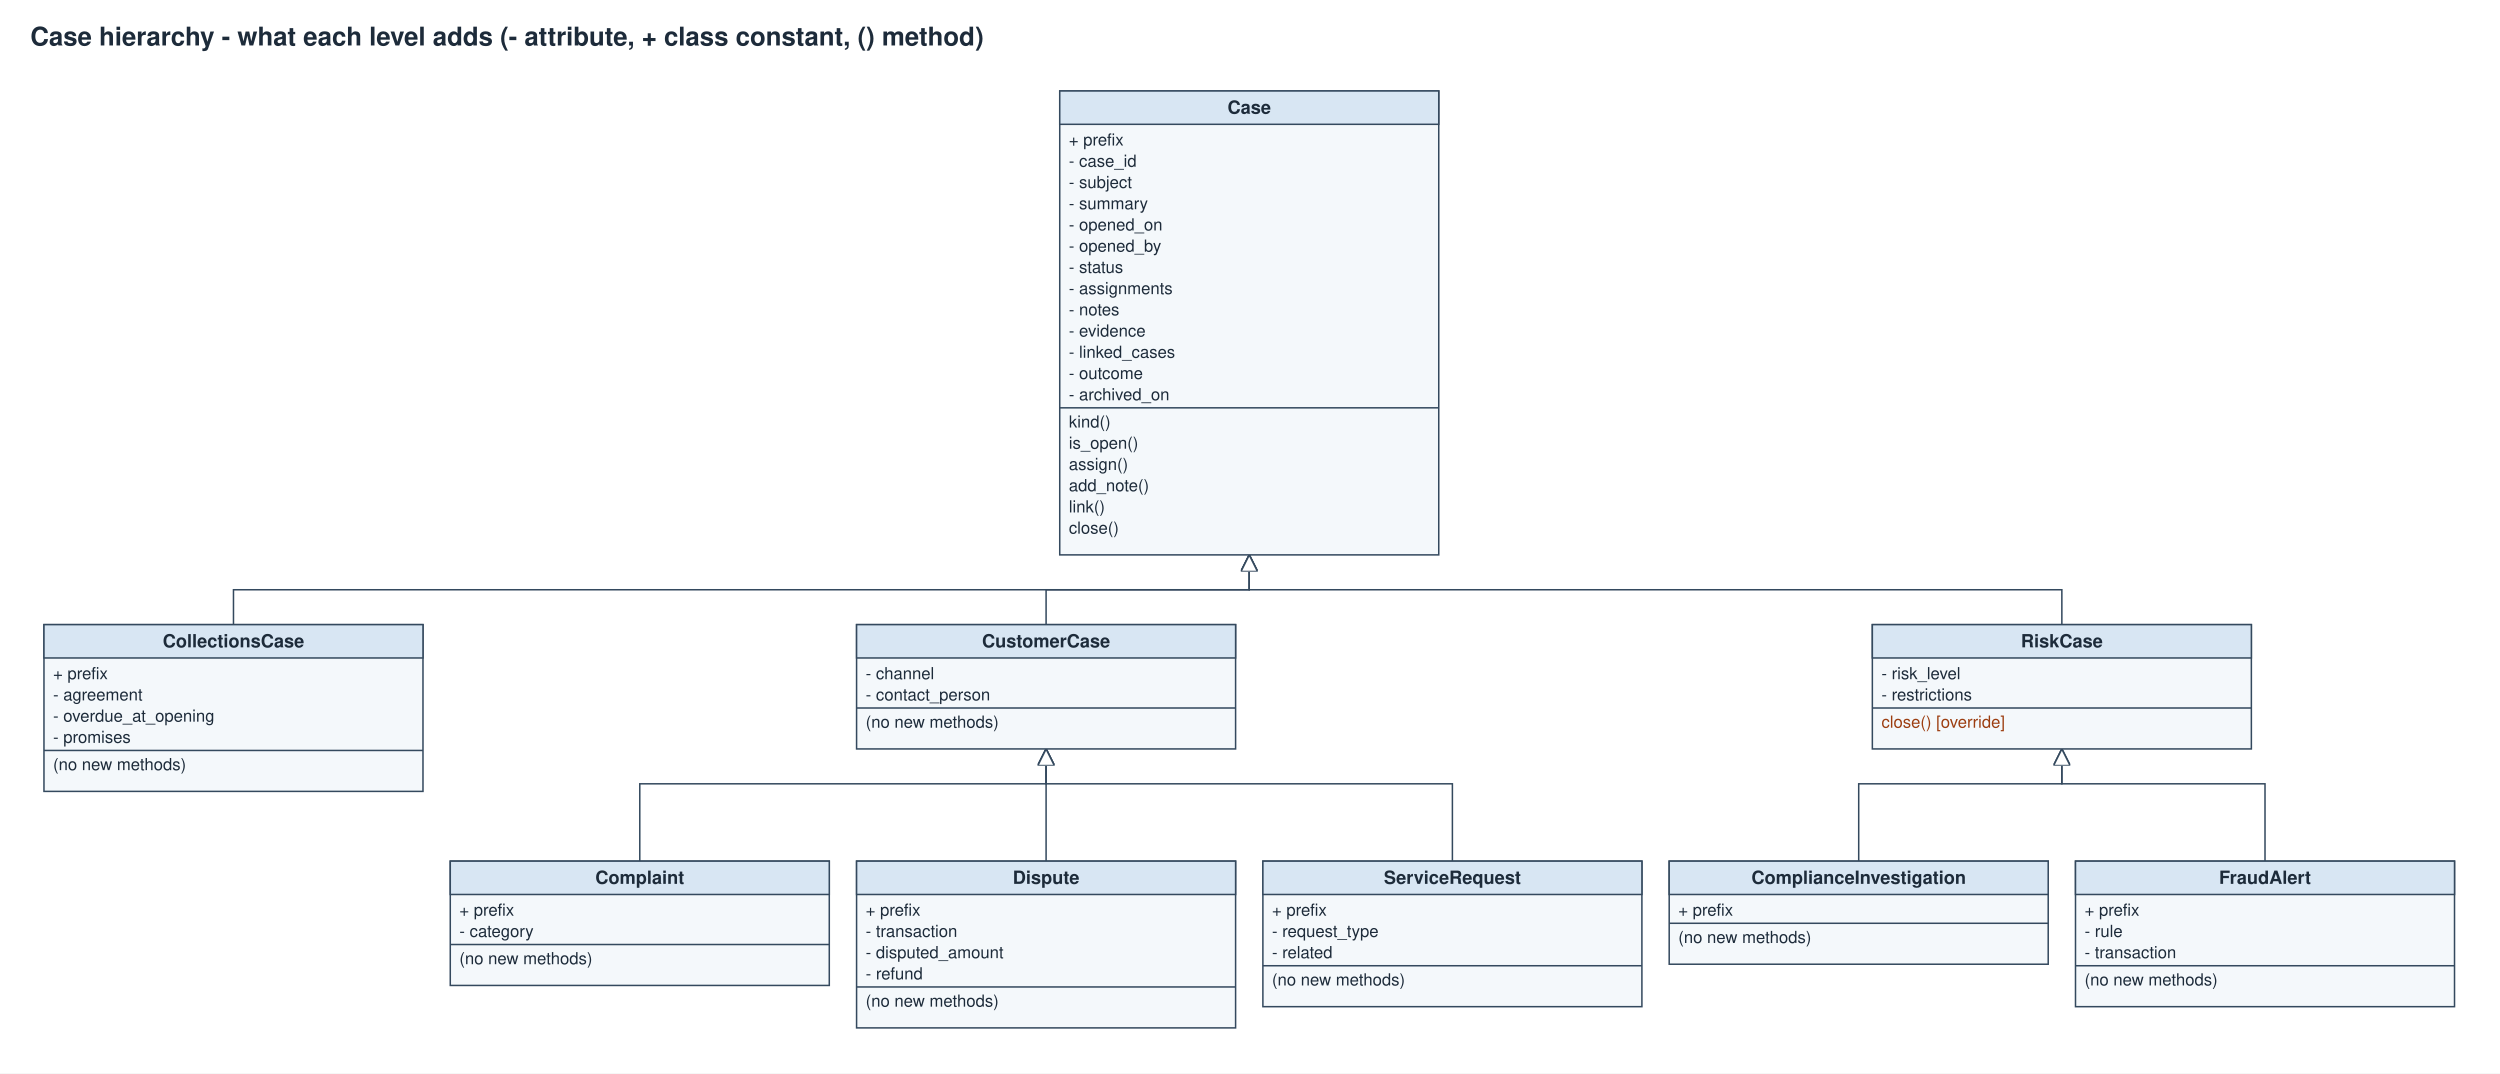
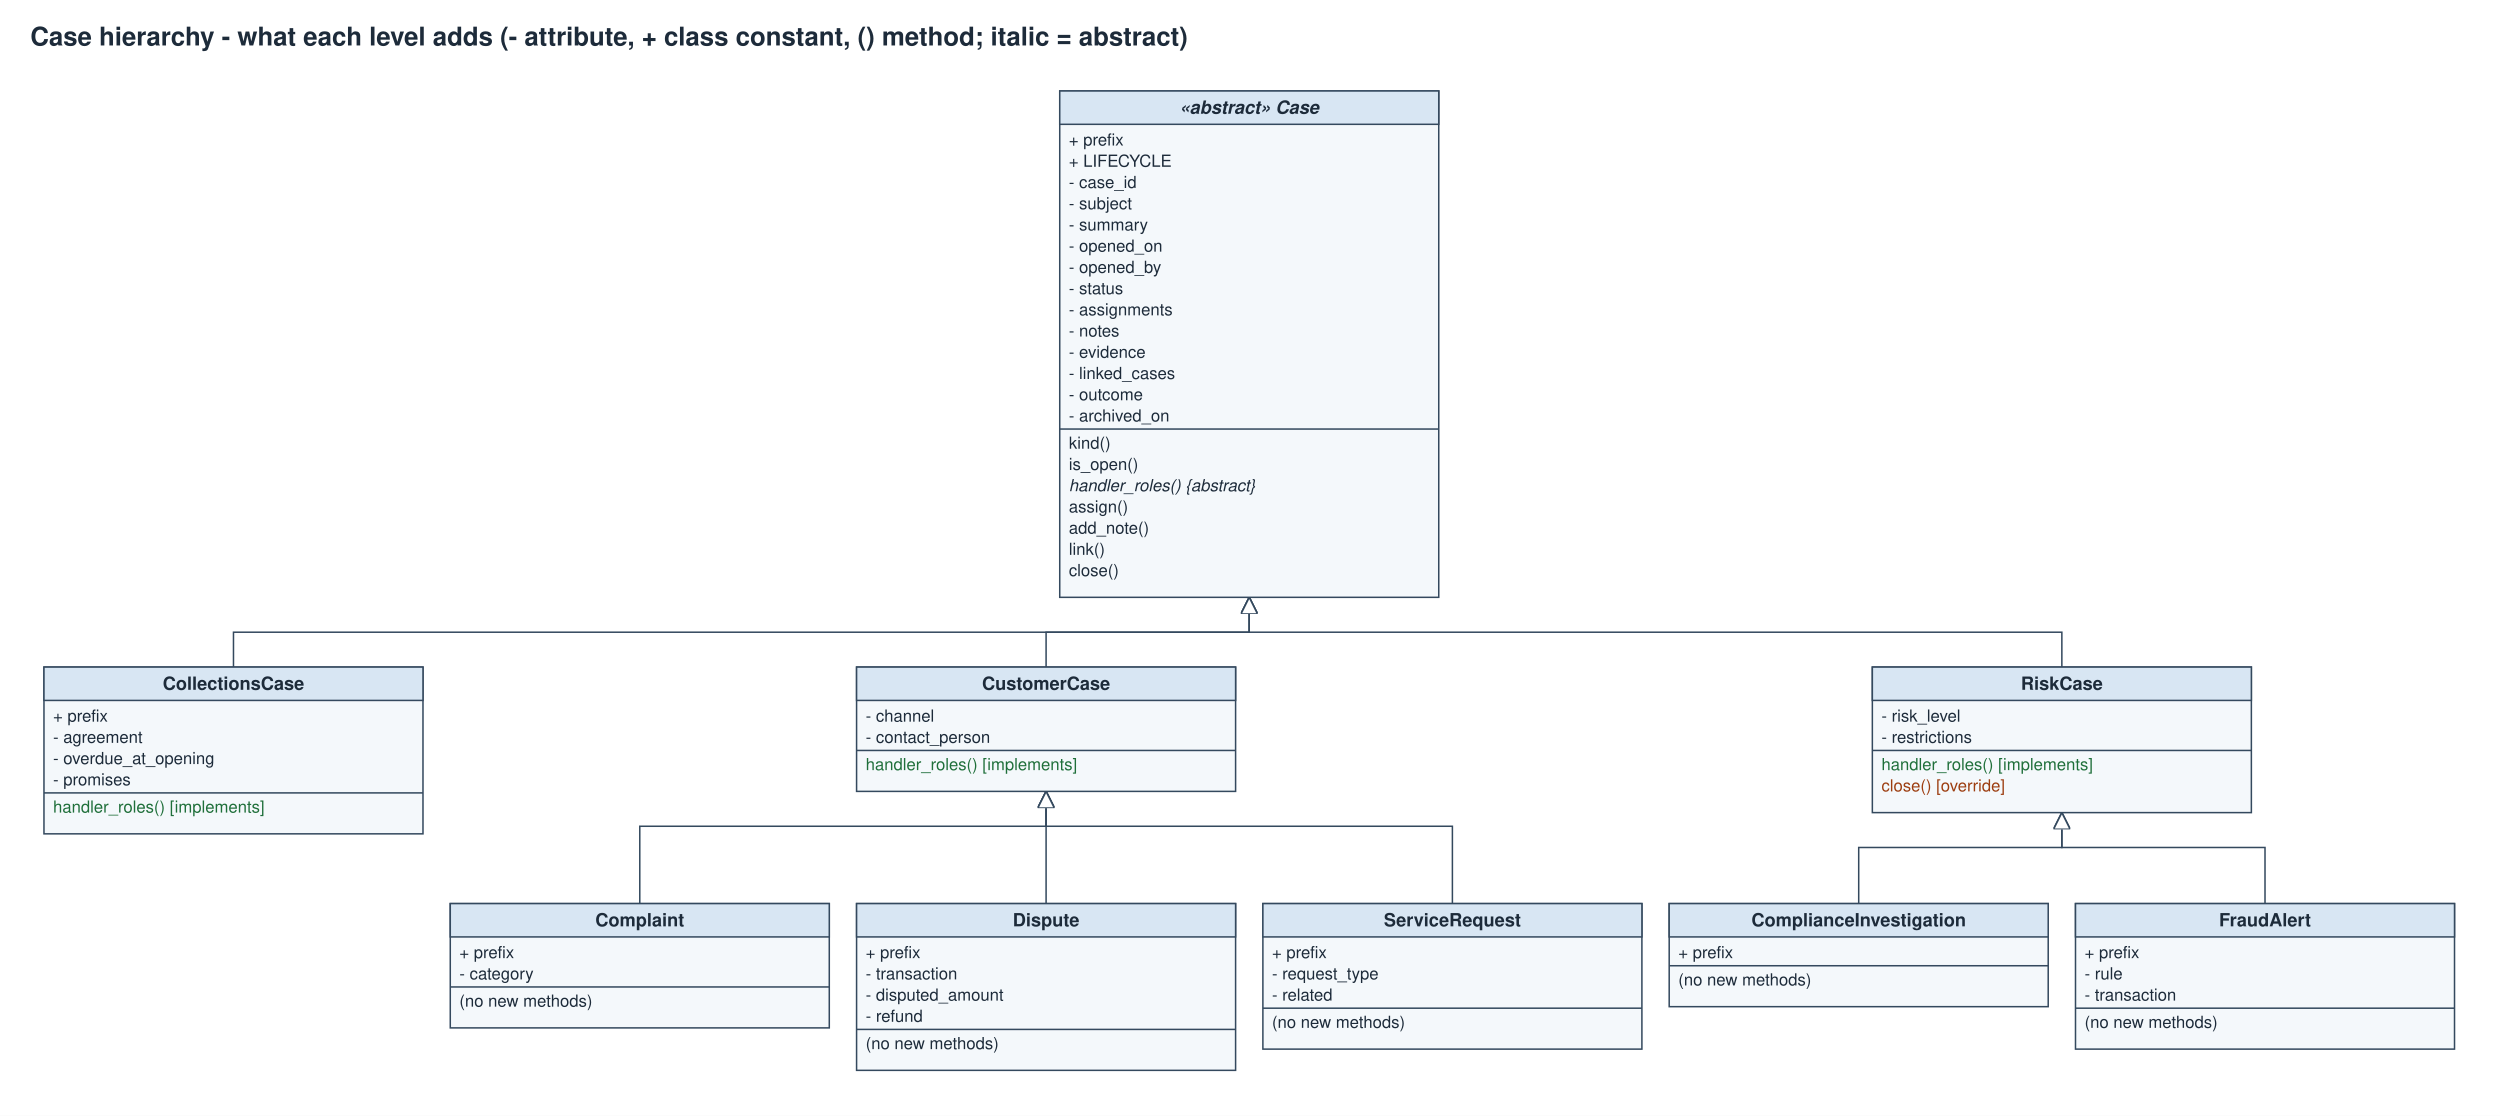
- <svg xmlns="http://www.w3.org/2000/svg" width="1649" height="708" font-family="Helvetica, Arial, sans-serif" font-size="11">
+ <svg xmlns="http://www.w3.org/2000/svg" width="1649" height="736" font-family="Helvetica, Arial, sans-serif" font-size="11">
  <rect width="100%" height="100%" fill="#ffffff" />
  <defs>
    <marker id="tri" viewBox="0 0 10 10" refX="10" refY="5" markerWidth="11" markerHeight="11" orient="auto">
      <path d="M0,0 L10,5 L0,10 z" fill="#ffffff" stroke="#34495e" />
    </marker>
  </defs>
-   <text x="20" y="30" font-size="17" font-weight="bold" fill="#1d2b3a">Case hierarchy - what each level adds (- attribute, + class constant, () method)</text>
-   <polyline points="154,412 154,389 824,389 824,366" fill="none" stroke="#34495e" marker-end="url(#tri)" />
-   <polyline points="690,412 690,389 824,389 824,366" fill="none" stroke="#34495e" marker-end="url(#tri)" />
-   <polyline points="422,568 422,517 690,517 690,494" fill="none" stroke="#34495e" marker-end="url(#tri)" />
-   <polyline points="690,568 690,517 690,517 690,494" fill="none" stroke="#34495e" marker-end="url(#tri)" />
-   <polyline points="958,568 958,517 690,517 690,494" fill="none" stroke="#34495e" marker-end="url(#tri)" />
-   <polyline points="1360,412 1360,389 824,389 824,366" fill="none" stroke="#34495e" marker-end="url(#tri)" />
-   <polyline points="1226,568 1226,517 1360,517 1360,494" fill="none" stroke="#34495e" marker-end="url(#tri)" />
-   <polyline points="1494,568 1494,517 1360,517 1360,494" fill="none" stroke="#34495e" marker-end="url(#tri)" />
-   <rect x="699" y="60" width="250" height="306" fill="#f4f8fb" stroke="#34495e" />
+   <text x="20" y="30" font-size="17" font-weight="bold" fill="#1d2b3a">Case hierarchy - what each level adds (- attribute, + class constant, () method; italic = abstract)</text>
+   <polyline points="154,440 154,417 824,417 824,394" fill="none" stroke="#34495e" marker-end="url(#tri)" />
+   <polyline points="690,440 690,417 824,417 824,394" fill="none" stroke="#34495e" marker-end="url(#tri)" />
+   <polyline points="422,596 422,545 690,545 690,522" fill="none" stroke="#34495e" marker-end="url(#tri)" />
+   <polyline points="690,596 690,545 690,545 690,522" fill="none" stroke="#34495e" marker-end="url(#tri)" />
+   <polyline points="958,596 958,545 690,545 690,522" fill="none" stroke="#34495e" marker-end="url(#tri)" />
+   <polyline points="1360,440 1360,417 824,417 824,394" fill="none" stroke="#34495e" marker-end="url(#tri)" />
+   <polyline points="1226,596 1226,559 1360,559 1360,536" fill="none" stroke="#34495e" marker-end="url(#tri)" />
+   <polyline points="1494,596 1494,559 1360,559 1360,536" fill="none" stroke="#34495e" marker-end="url(#tri)" />
+   <rect x="699" y="60" width="250" height="334" fill="#f4f8fb" stroke="#34495e" />
  <rect x="699" y="60" width="250" height="22" fill="#d8e6f3" stroke="#34495e" />
-   <text x="824" y="75" text-anchor="middle" font-weight="bold" font-size="12" fill="#1d2b3a">Case</text>
+   <text x="824" y="75" text-anchor="middle" font-weight="bold" font-size="12" fill="#1d2b3a" font-style="italic">«abstract» Case</text>
  <text x="705" y="96" fill="#1d2b3a">+ prefix</text>
-   <text x="705" y="110" fill="#1d2b3a">- case_id</text>
-   <text x="705" y="124" fill="#1d2b3a">- subject</text>
-   <text x="705" y="138" fill="#1d2b3a">- summary</text>
-   <text x="705" y="152" fill="#1d2b3a">- opened_on</text>
-   <text x="705" y="166" fill="#1d2b3a">- opened_by</text>
-   <text x="705" y="180" fill="#1d2b3a">- status</text>
-   <text x="705" y="194" fill="#1d2b3a">- assignments</text>
-   <text x="705" y="208" fill="#1d2b3a">- notes</text>
-   <text x="705" y="222" fill="#1d2b3a">- evidence</text>
-   <text x="705" y="236" fill="#1d2b3a">- linked_cases</text>
-   <text x="705" y="250" fill="#1d2b3a">- outcome</text>
-   <text x="705" y="264" fill="#1d2b3a">- archived_on</text>
-   <line x1="699" y1="269" x2="949" y2="269" stroke="#34495e" />
-   <text x="705" y="282" fill="#1d2b3a">kind()</text>
-   <text x="705" y="296" fill="#1d2b3a">is_open()</text>
-   <text x="705" y="310" fill="#1d2b3a">assign()</text>
-   <text x="705" y="324" fill="#1d2b3a">add_note()</text>
-   <text x="705" y="338" fill="#1d2b3a">link()</text>
-   <text x="705" y="352" fill="#1d2b3a">close()</text>
-   <rect x="29" y="412" width="250" height="110" fill="#f4f8fb" stroke="#34495e" />
-   <rect x="29" y="412" width="250" height="22" fill="#d8e6f3" stroke="#34495e" />
-   <text x="154" y="427" text-anchor="middle" font-weight="bold" font-size="12" fill="#1d2b3a">CollectionsCase</text>
-   <text x="35" y="448" fill="#1d2b3a">+ prefix</text>
-   <text x="35" y="462" fill="#1d2b3a">- agreement</text>
-   <text x="35" y="476" fill="#1d2b3a">- overdue_at_opening</text>
-   <text x="35" y="490" fill="#1d2b3a">- promises</text>
-   <line x1="29" y1="495" x2="279" y2="495" stroke="#34495e" />
-   <text x="35" y="508" fill="#1d2b3a">(no new methods)</text>
-   <rect x="565" y="412" width="250" height="82" fill="#f4f8fb" stroke="#34495e" />
-   <rect x="565" y="412" width="250" height="22" fill="#d8e6f3" stroke="#34495e" />
-   <text x="690" y="427" text-anchor="middle" font-weight="bold" font-size="12" fill="#1d2b3a">CustomerCase</text>
-   <text x="571" y="448" fill="#1d2b3a">- channel</text>
-   <text x="571" y="462" fill="#1d2b3a">- contact_person</text>
-   <line x1="565" y1="467" x2="815" y2="467" stroke="#34495e" />
-   <text x="571" y="480" fill="#1d2b3a">(no new methods)</text>
-   <rect x="297" y="568" width="250" height="82" fill="#f4f8fb" stroke="#34495e" />
-   <rect x="297" y="568" width="250" height="22" fill="#d8e6f3" stroke="#34495e" />
-   <text x="422" y="583" text-anchor="middle" font-weight="bold" font-size="12" fill="#1d2b3a">Complaint</text>
-   <text x="303" y="604" fill="#1d2b3a">+ prefix</text>
-   <text x="303" y="618" fill="#1d2b3a">- category</text>
-   <line x1="297" y1="623" x2="547" y2="623" stroke="#34495e" />
-   <text x="303" y="636" fill="#1d2b3a">(no new methods)</text>
-   <rect x="565" y="568" width="250" height="110" fill="#f4f8fb" stroke="#34495e" />
-   <rect x="565" y="568" width="250" height="22" fill="#d8e6f3" stroke="#34495e" />
-   <text x="690" y="583" text-anchor="middle" font-weight="bold" font-size="12" fill="#1d2b3a">Dispute</text>
-   <text x="571" y="604" fill="#1d2b3a">+ prefix</text>
-   <text x="571" y="618" fill="#1d2b3a">- transaction</text>
-   <text x="571" y="632" fill="#1d2b3a">- disputed_amount</text>
-   <text x="571" y="646" fill="#1d2b3a">- refund</text>
-   <line x1="565" y1="651" x2="815" y2="651" stroke="#34495e" />
-   <text x="571" y="664" fill="#1d2b3a">(no new methods)</text>
-   <rect x="833" y="568" width="250" height="96" fill="#f4f8fb" stroke="#34495e" />
-   <rect x="833" y="568" width="250" height="22" fill="#d8e6f3" stroke="#34495e" />
-   <text x="958" y="583" text-anchor="middle" font-weight="bold" font-size="12" fill="#1d2b3a">ServiceRequest</text>
-   <text x="839" y="604" fill="#1d2b3a">+ prefix</text>
-   <text x="839" y="618" fill="#1d2b3a">- request_type</text>
-   <text x="839" y="632" fill="#1d2b3a">- related</text>
-   <line x1="833" y1="637" x2="1083" y2="637" stroke="#34495e" />
-   <text x="839" y="650" fill="#1d2b3a">(no new methods)</text>
-   <rect x="1235" y="412" width="250" height="82" fill="#f4f8fb" stroke="#34495e" />
-   <rect x="1235" y="412" width="250" height="22" fill="#d8e6f3" stroke="#34495e" />
-   <text x="1360" y="427" text-anchor="middle" font-weight="bold" font-size="12" fill="#1d2b3a">RiskCase</text>
-   <text x="1241" y="448" fill="#1d2b3a">- risk_level</text>
-   <text x="1241" y="462" fill="#1d2b3a">- restrictions</text>
-   <line x1="1235" y1="467" x2="1485" y2="467" stroke="#34495e" />
-   <text x="1241" y="480" fill="#9c3d10">close()  [override]</text>
-   <rect x="1101" y="568" width="250" height="68" fill="#f4f8fb" stroke="#34495e" />
-   <rect x="1101" y="568" width="250" height="22" fill="#d8e6f3" stroke="#34495e" />
-   <text x="1226" y="583" text-anchor="middle" font-weight="bold" font-size="12" fill="#1d2b3a">ComplianceInvestigation</text>
-   <text x="1107" y="604" fill="#1d2b3a">+ prefix</text>
-   <line x1="1101" y1="609" x2="1351" y2="609" stroke="#34495e" />
-   <text x="1107" y="622" fill="#1d2b3a">(no new methods)</text>
-   <rect x="1369" y="568" width="250" height="96" fill="#f4f8fb" stroke="#34495e" />
-   <rect x="1369" y="568" width="250" height="22" fill="#d8e6f3" stroke="#34495e" />
-   <text x="1494" y="583" text-anchor="middle" font-weight="bold" font-size="12" fill="#1d2b3a">FraudAlert</text>
-   <text x="1375" y="604" fill="#1d2b3a">+ prefix</text>
-   <text x="1375" y="618" fill="#1d2b3a">- rule</text>
-   <text x="1375" y="632" fill="#1d2b3a">- transaction</text>
-   <line x1="1369" y1="637" x2="1619" y2="637" stroke="#34495e" />
-   <text x="1375" y="650" fill="#1d2b3a">(no new methods)</text>
+   <text x="705" y="110" fill="#1d2b3a">+ LIFECYCLE</text>
+   <text x="705" y="124" fill="#1d2b3a">- case_id</text>
+   <text x="705" y="138" fill="#1d2b3a">- subject</text>
+   <text x="705" y="152" fill="#1d2b3a">- summary</text>
+   <text x="705" y="166" fill="#1d2b3a">- opened_on</text>
+   <text x="705" y="180" fill="#1d2b3a">- opened_by</text>
+   <text x="705" y="194" fill="#1d2b3a">- status</text>
+   <text x="705" y="208" fill="#1d2b3a">- assignments</text>
+   <text x="705" y="222" fill="#1d2b3a">- notes</text>
+   <text x="705" y="236" fill="#1d2b3a">- evidence</text>
+   <text x="705" y="250" fill="#1d2b3a">- linked_cases</text>
+   <text x="705" y="264" fill="#1d2b3a">- outcome</text>
+   <text x="705" y="278" fill="#1d2b3a">- archived_on</text>
+   <line x1="699" y1="283" x2="949" y2="283" stroke="#34495e" />
+   <text x="705" y="296" fill="#1d2b3a">kind()</text>
+   <text x="705" y="310" fill="#1d2b3a">is_open()</text>
+   <text x="705" y="324" fill="#1d2b3a" font-style="italic">handler_roles()  {abstract}</text>
+   <text x="705" y="338" fill="#1d2b3a">assign()</text>
+   <text x="705" y="352" fill="#1d2b3a">add_note()</text>
+   <text x="705" y="366" fill="#1d2b3a">link()</text>
+   <text x="705" y="380" fill="#1d2b3a">close()</text>
+   <rect x="29" y="440" width="250" height="110" fill="#f4f8fb" stroke="#34495e" />
+   <rect x="29" y="440" width="250" height="22" fill="#d8e6f3" stroke="#34495e" />
+   <text x="154" y="455" text-anchor="middle" font-weight="bold" font-size="12" fill="#1d2b3a">CollectionsCase</text>
+   <text x="35" y="476" fill="#1d2b3a">+ prefix</text>
+   <text x="35" y="490" fill="#1d2b3a">- agreement</text>
+   <text x="35" y="504" fill="#1d2b3a">- overdue_at_opening</text>
+   <text x="35" y="518" fill="#1d2b3a">- promises</text>
+   <line x1="29" y1="523" x2="279" y2="523" stroke="#34495e" />
+   <text x="35" y="536" fill="#1f6f3a">handler_roles()  [implements]</text>
+   <rect x="565" y="440" width="250" height="82" fill="#f4f8fb" stroke="#34495e" />
+   <rect x="565" y="440" width="250" height="22" fill="#d8e6f3" stroke="#34495e" />
+   <text x="690" y="455" text-anchor="middle" font-weight="bold" font-size="12" fill="#1d2b3a">CustomerCase</text>
+   <text x="571" y="476" fill="#1d2b3a">- channel</text>
+   <text x="571" y="490" fill="#1d2b3a">- contact_person</text>
+   <line x1="565" y1="495" x2="815" y2="495" stroke="#34495e" />
+   <text x="571" y="508" fill="#1f6f3a">handler_roles()  [implements]</text>
+   <rect x="297" y="596" width="250" height="82" fill="#f4f8fb" stroke="#34495e" />
+   <rect x="297" y="596" width="250" height="22" fill="#d8e6f3" stroke="#34495e" />
+   <text x="422" y="611" text-anchor="middle" font-weight="bold" font-size="12" fill="#1d2b3a">Complaint</text>
+   <text x="303" y="632" fill="#1d2b3a">+ prefix</text>
+   <text x="303" y="646" fill="#1d2b3a">- category</text>
+   <line x1="297" y1="651" x2="547" y2="651" stroke="#34495e" />
+   <text x="303" y="664" fill="#1d2b3a">(no new methods)</text>
+   <rect x="565" y="596" width="250" height="110" fill="#f4f8fb" stroke="#34495e" />
+   <rect x="565" y="596" width="250" height="22" fill="#d8e6f3" stroke="#34495e" />
+   <text x="690" y="611" text-anchor="middle" font-weight="bold" font-size="12" fill="#1d2b3a">Dispute</text>
+   <text x="571" y="632" fill="#1d2b3a">+ prefix</text>
+   <text x="571" y="646" fill="#1d2b3a">- transaction</text>
+   <text x="571" y="660" fill="#1d2b3a">- disputed_amount</text>
+   <text x="571" y="674" fill="#1d2b3a">- refund</text>
+   <line x1="565" y1="679" x2="815" y2="679" stroke="#34495e" />
+   <text x="571" y="692" fill="#1d2b3a">(no new methods)</text>
+   <rect x="833" y="596" width="250" height="96" fill="#f4f8fb" stroke="#34495e" />
+   <rect x="833" y="596" width="250" height="22" fill="#d8e6f3" stroke="#34495e" />
+   <text x="958" y="611" text-anchor="middle" font-weight="bold" font-size="12" fill="#1d2b3a">ServiceRequest</text>
+   <text x="839" y="632" fill="#1d2b3a">+ prefix</text>
+   <text x="839" y="646" fill="#1d2b3a">- request_type</text>
+   <text x="839" y="660" fill="#1d2b3a">- related</text>
+   <line x1="833" y1="665" x2="1083" y2="665" stroke="#34495e" />
+   <text x="839" y="678" fill="#1d2b3a">(no new methods)</text>
+   <rect x="1235" y="440" width="250" height="96" fill="#f4f8fb" stroke="#34495e" />
+   <rect x="1235" y="440" width="250" height="22" fill="#d8e6f3" stroke="#34495e" />
+   <text x="1360" y="455" text-anchor="middle" font-weight="bold" font-size="12" fill="#1d2b3a">RiskCase</text>
+   <text x="1241" y="476" fill="#1d2b3a">- risk_level</text>
+   <text x="1241" y="490" fill="#1d2b3a">- restrictions</text>
+   <line x1="1235" y1="495" x2="1485" y2="495" stroke="#34495e" />
+   <text x="1241" y="508" fill="#1f6f3a">handler_roles()  [implements]</text>
+   <text x="1241" y="522" fill="#9c3d10">close()  [override]</text>
+   <rect x="1101" y="596" width="250" height="68" fill="#f4f8fb" stroke="#34495e" />
+   <rect x="1101" y="596" width="250" height="22" fill="#d8e6f3" stroke="#34495e" />
+   <text x="1226" y="611" text-anchor="middle" font-weight="bold" font-size="12" fill="#1d2b3a">ComplianceInvestigation</text>
+   <text x="1107" y="632" fill="#1d2b3a">+ prefix</text>
+   <line x1="1101" y1="637" x2="1351" y2="637" stroke="#34495e" />
+   <text x="1107" y="650" fill="#1d2b3a">(no new methods)</text>
+   <rect x="1369" y="596" width="250" height="96" fill="#f4f8fb" stroke="#34495e" />
+   <rect x="1369" y="596" width="250" height="22" fill="#d8e6f3" stroke="#34495e" />
+   <text x="1494" y="611" text-anchor="middle" font-weight="bold" font-size="12" fill="#1d2b3a">FraudAlert</text>
+   <text x="1375" y="632" fill="#1d2b3a">+ prefix</text>
+   <text x="1375" y="646" fill="#1d2b3a">- rule</text>
+   <text x="1375" y="660" fill="#1d2b3a">- transaction</text>
+   <line x1="1369" y1="665" x2="1619" y2="665" stroke="#34495e" />
+   <text x="1375" y="678" fill="#1d2b3a">(no new methods)</text>
</svg>
